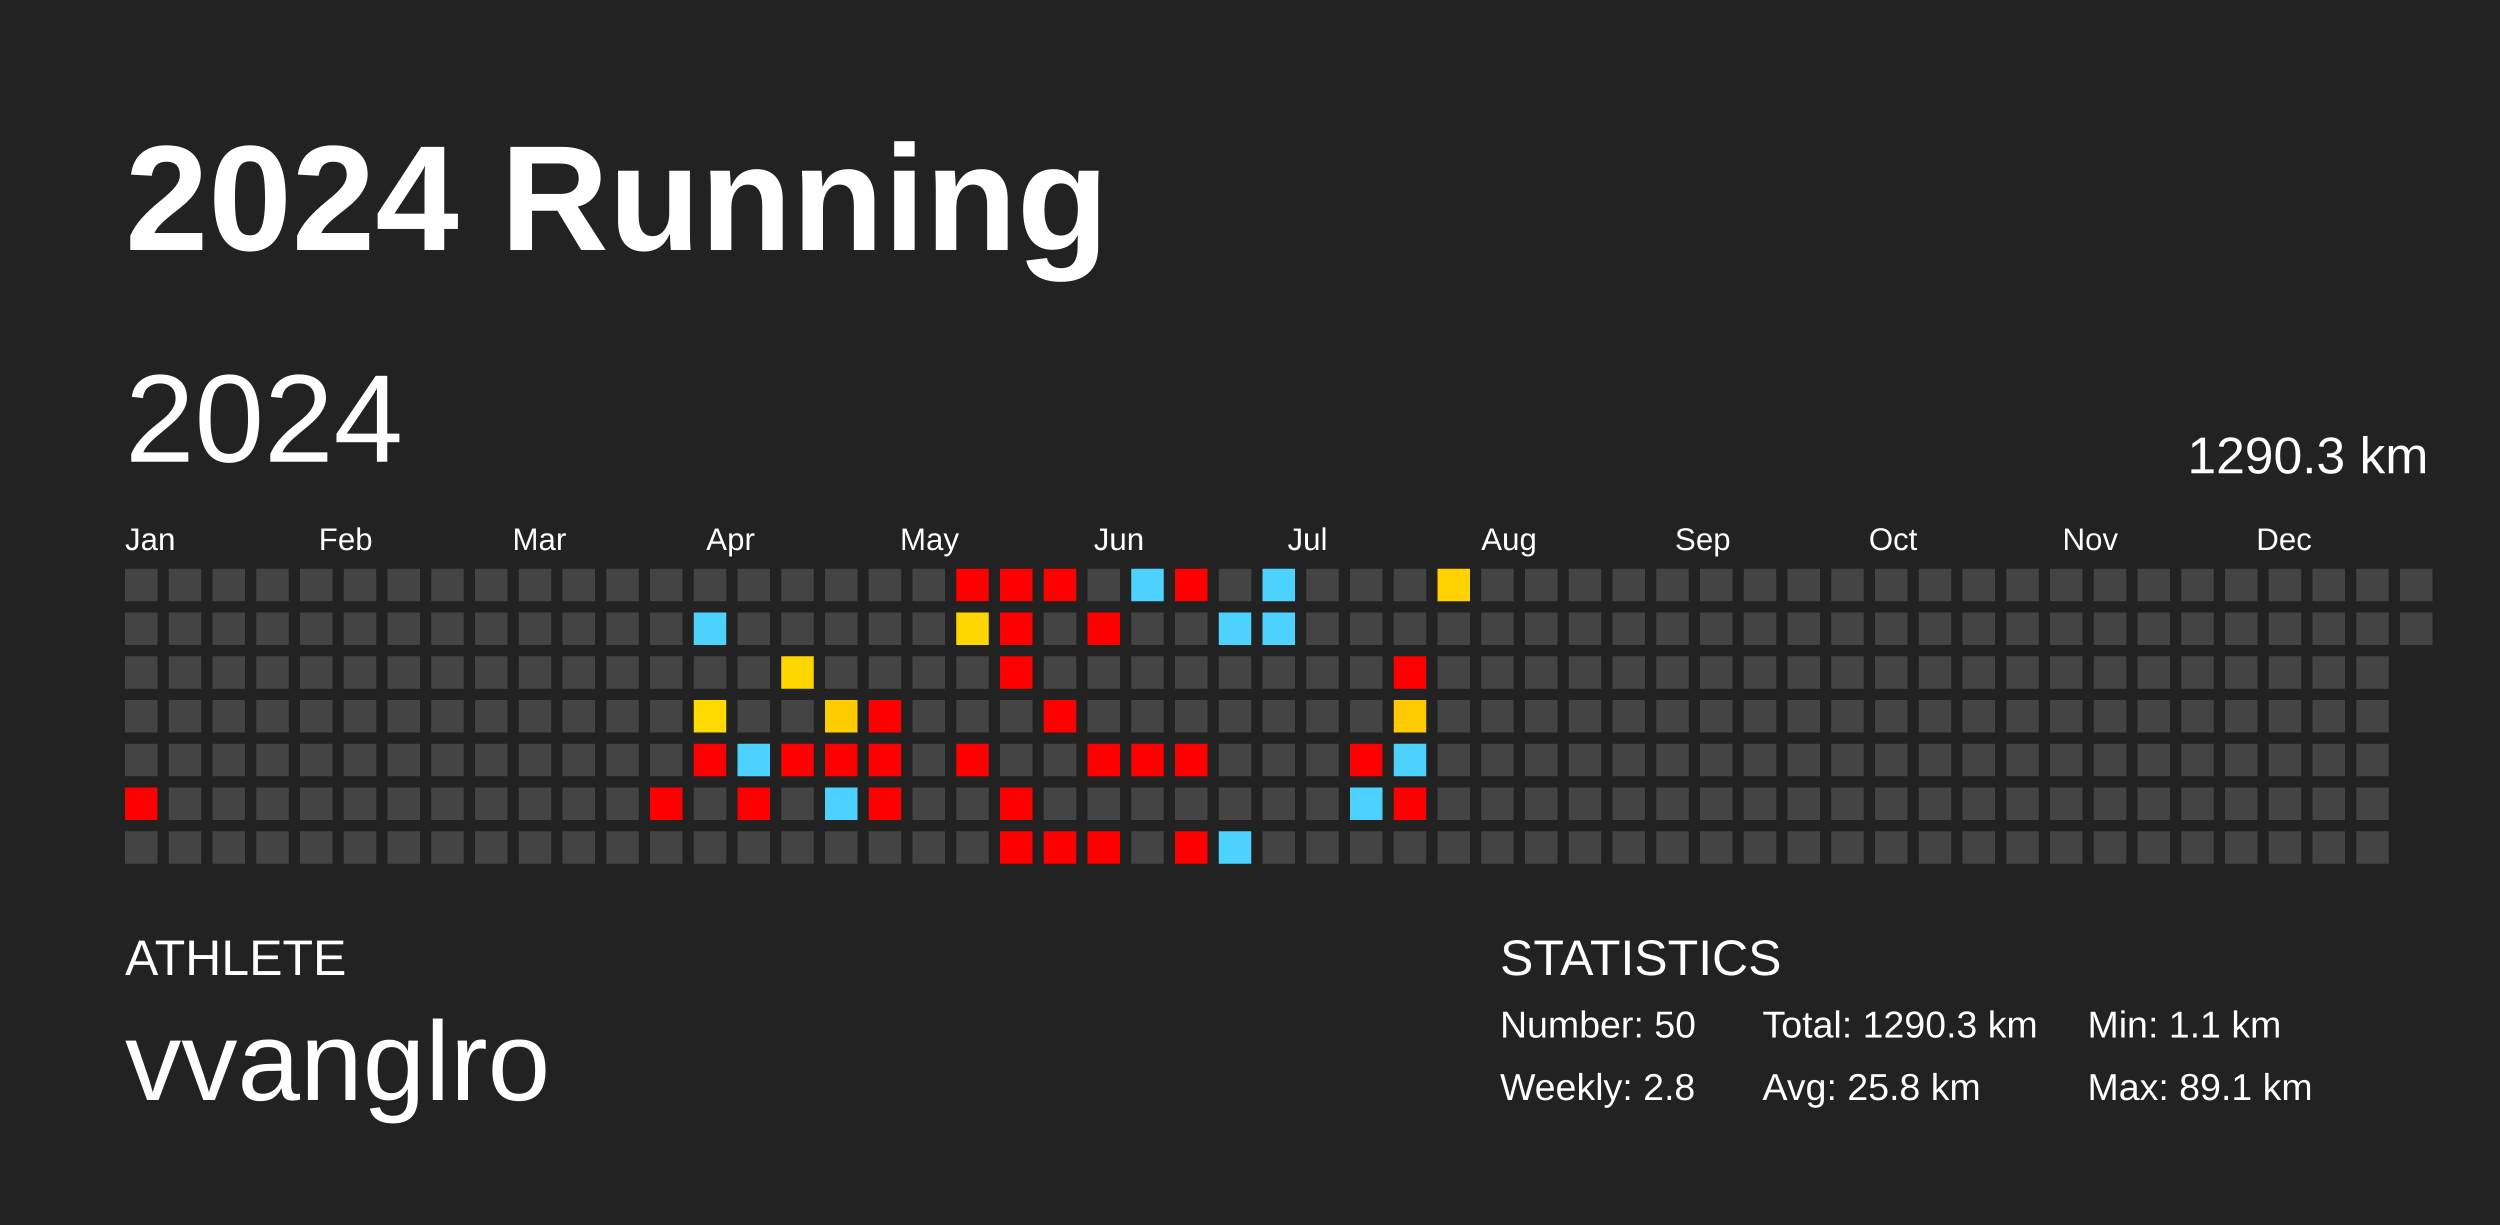
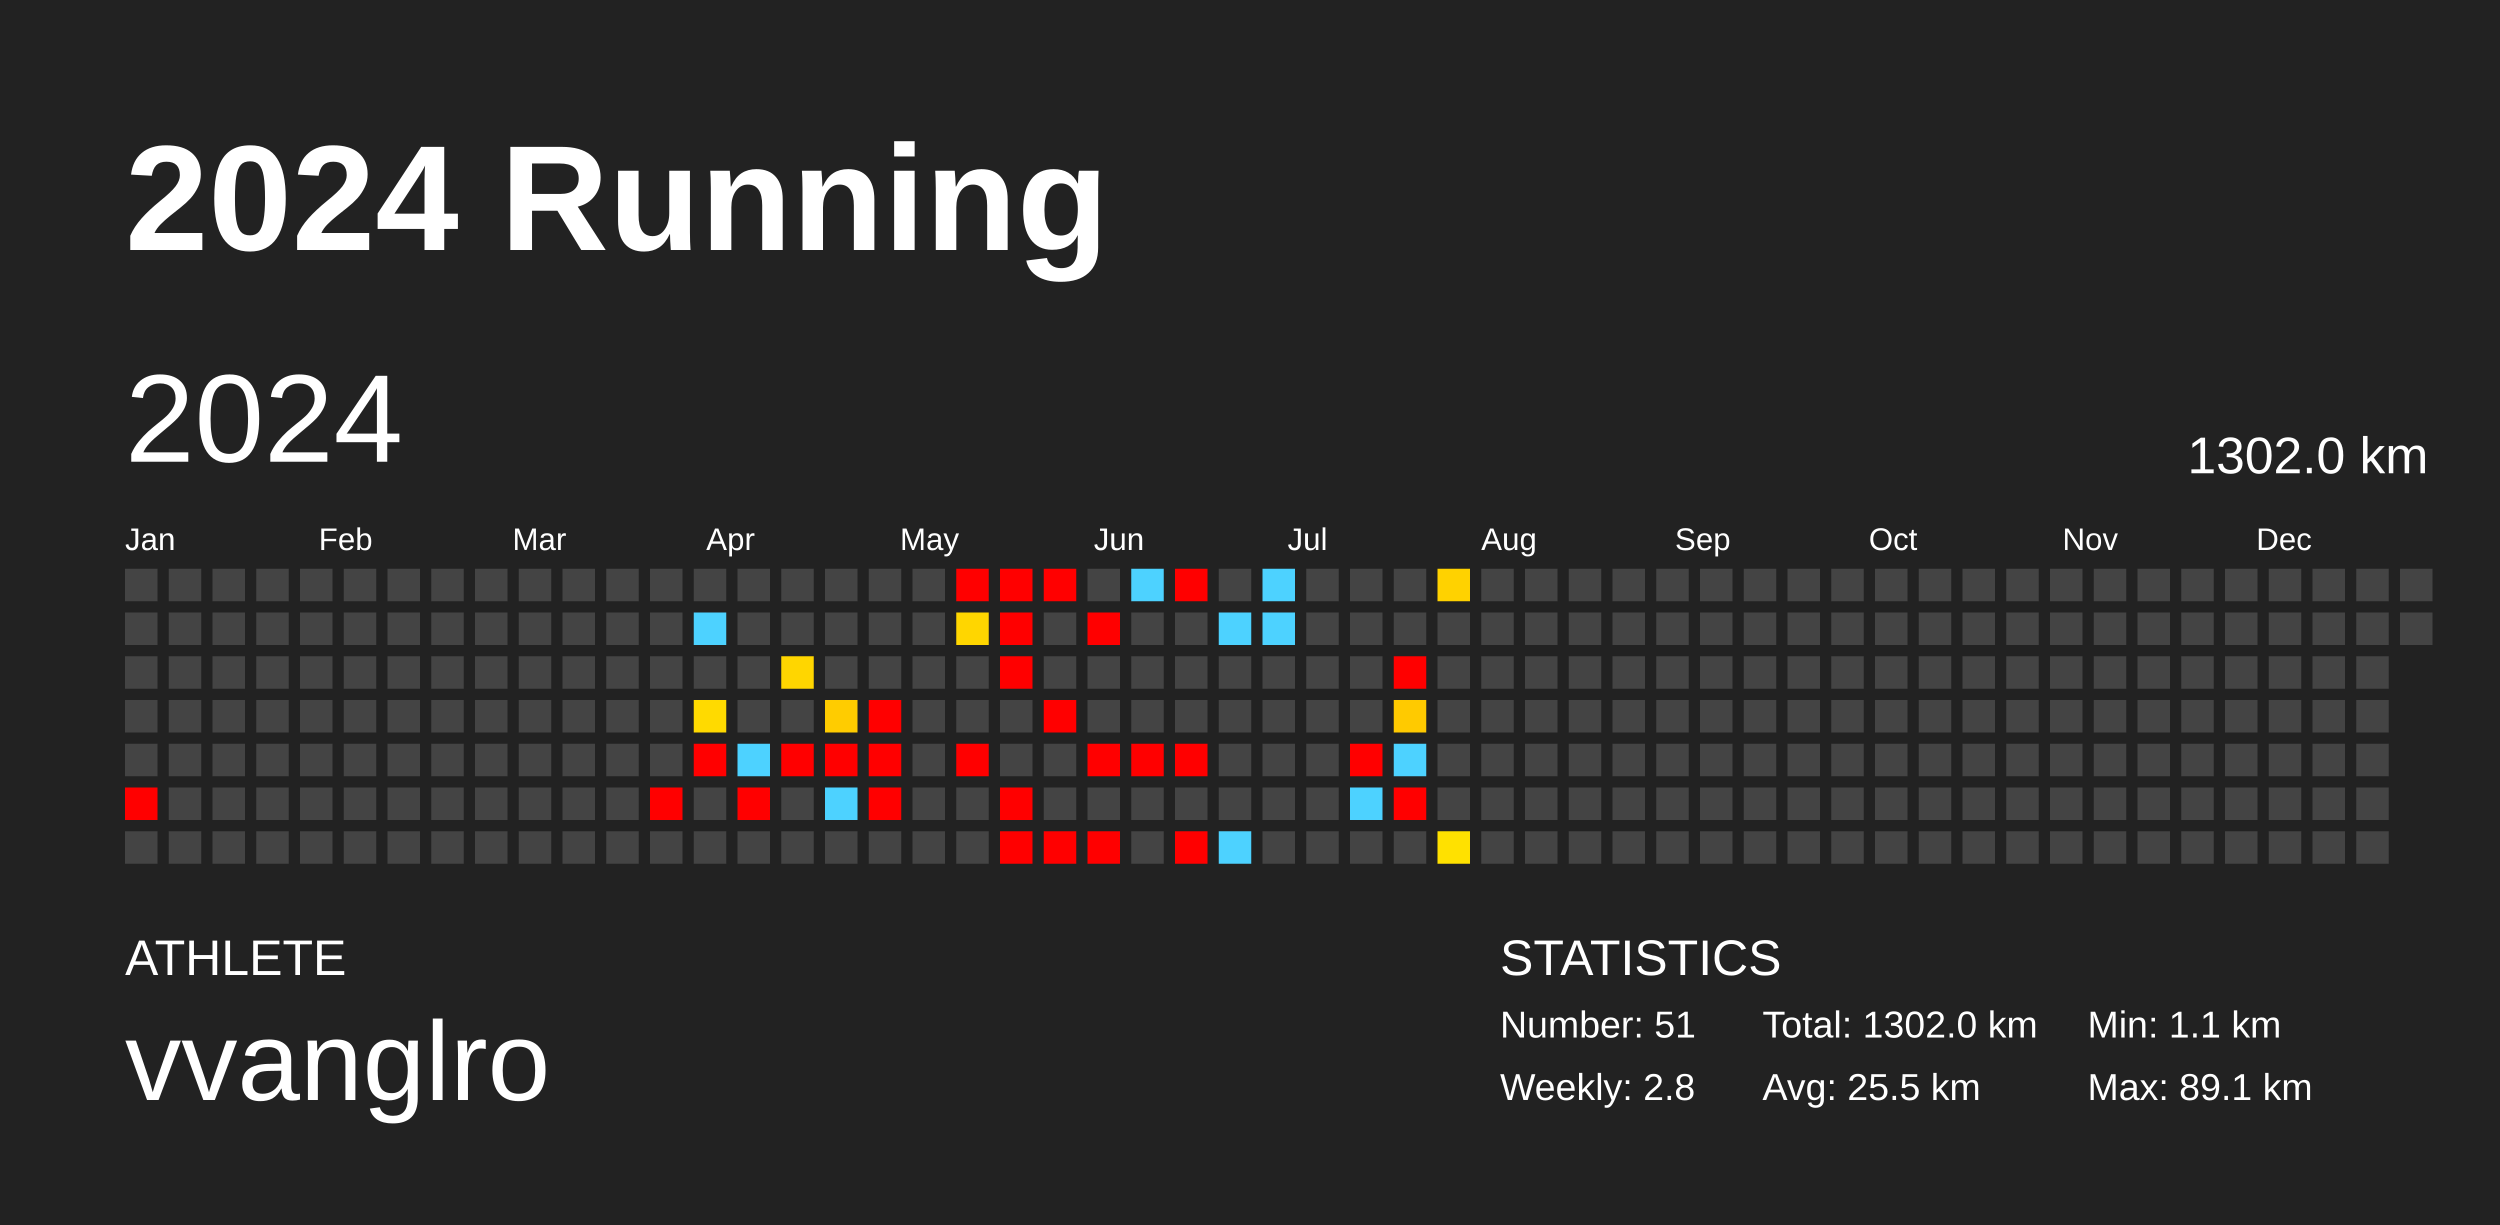
<svg xmlns="http://www.w3.org/2000/svg" baseProfile="full" height="98mm" version="1.1" viewBox="0,0,200,98" width="200mm">
  <defs />
  <rect fill="#222222" height="98" width="200" x="0" y="0" />
  <text fill="#FFFFFF" style="font-size:12px; font-family:Arial; font-weight:bold;" x="10" y="20">2024 Running</text>
  <text fill="#FFFFFF" style="font-size:4px; font-family:Arial" x="10" y="78">ATHLETE</text>
  <text fill="#FFFFFF" style="font-size:9px; font-family:Arial" x="10" y="88">vvanglro</text>
  <text fill="#FFFFFF" style="font-size:4px; font-family:Arial" x="120" y="78">STATISTICS</text>
-   <text fill="#FFFFFF" style="font-size:3px; font-family:Arial" x="120" y="83">Number: 50</text>
+   <text fill="#FFFFFF" style="font-size:3px; font-family:Arial" x="120" y="83">Number: 51</text>
  <text fill="#FFFFFF" style="font-size:3px; font-family:Arial" x="120" y="88">Weekly: 2.8</text>
-   <text fill="#FFFFFF" style="font-size:3px; font-family:Arial" x="141" y="83">Total: 1290.3 km</text>
-   <text fill="#FFFFFF" style="font-size:3px; font-family:Arial" x="141" y="88">Avg: 25.8 km</text>
+   <text fill="#FFFFFF" style="font-size:3px; font-family:Arial" x="141" y="83">Total: 1302.0 km</text>
+   <text fill="#FFFFFF" style="font-size:3px; font-family:Arial" x="141" y="88">Avg: 25.5 km</text>
  <text fill="#FFFFFF" style="font-size:3px; font-family:Arial" x="167" y="83">Min: 1.1 km</text>
  <text fill="#FFFFFF" style="font-size:3px; font-family:Arial" x="167" y="88">Max: 89.1 km</text>
  <text dominant-baseline="hanging" fill="#FFFFFF" style="font-size:10.0px; font-family:Arial;" x="10" y="30">2024</text>
-   <text dominant-baseline="hanging" fill="#FFFFFF" style="font-size:4.125px; font-family:Arial;" x="175" y="35">1290.3 km</text>
+   <text dominant-baseline="hanging" fill="#FFFFFF" style="font-size:4.125px; font-family:Arial;" x="175" y="35">1302.0 km</text>
  <text fill="#FFFFFF" style="font-size:2.5px; font-family:Arial" x="10.0" y="44">Jan</text>
  <text fill="#FFFFFF" style="font-size:2.5px; font-family:Arial" x="25.5" y="44">Feb</text>
  <text fill="#FFFFFF" style="font-size:2.5px; font-family:Arial" x="41.0" y="44">Mar</text>
  <text fill="#FFFFFF" style="font-size:2.5px; font-family:Arial" x="56.5" y="44">Apr</text>
  <text fill="#FFFFFF" style="font-size:2.5px; font-family:Arial" x="72.0" y="44">May</text>
  <text fill="#FFFFFF" style="font-size:2.5px; font-family:Arial" x="87.5" y="44">Jun</text>
  <text fill="#FFFFFF" style="font-size:2.5px; font-family:Arial" x="103.0" y="44">Jul</text>
  <text fill="#FFFFFF" style="font-size:2.5px; font-family:Arial" x="118.5" y="44">Aug</text>
  <text fill="#FFFFFF" style="font-size:2.5px; font-family:Arial" x="134.0" y="44">Sep</text>
  <text fill="#FFFFFF" style="font-size:2.5px; font-family:Arial" x="149.5" y="44">Oct</text>
  <text fill="#FFFFFF" style="font-size:2.5px; font-family:Arial" x="165.0" y="44">Nov</text>
  <text fill="#FFFFFF" style="font-size:2.5px; font-family:Arial" x="180.5" y="44">Dec</text>
  <rect fill="#444444" height="2.6" width="2.6" x="10.0" y="45.5" />
  <rect fill="#444444" height="2.6" width="2.6" x="10.0" y="49.0" />
  <rect fill="#444444" height="2.6" width="2.6" x="10.0" y="52.5" />
  <rect fill="#444444" height="2.6" width="2.6" x="10.0" y="56.0" />
  <rect fill="#444444" height="2.6" width="2.6" x="10.0" y="59.5" />
  <rect fill="red" height="2.6" width="2.6" x="10.0" y="63.0" />
  <rect fill="#444444" height="2.6" width="2.6" x="10.0" y="66.5" />
  <rect fill="#444444" height="2.6" width="2.6" x="13.5" y="45.5" />
  <rect fill="#444444" height="2.6" width="2.6" x="13.5" y="49.0" />
  <rect fill="#444444" height="2.6" width="2.6" x="13.5" y="52.5" />
  <rect fill="#444444" height="2.6" width="2.6" x="13.5" y="56.0" />
  <rect fill="#444444" height="2.6" width="2.6" x="13.5" y="59.5" />
  <rect fill="#444444" height="2.6" width="2.6" x="13.5" y="63.0" />
  <rect fill="#444444" height="2.6" width="2.6" x="13.5" y="66.5" />
  <rect fill="#444444" height="2.6" width="2.6" x="17.0" y="45.5" />
  <rect fill="#444444" height="2.6" width="2.6" x="17.0" y="49.0" />
  <rect fill="#444444" height="2.6" width="2.6" x="17.0" y="52.5" />
  <rect fill="#444444" height="2.6" width="2.6" x="17.0" y="56.0" />
  <rect fill="#444444" height="2.6" width="2.6" x="17.0" y="59.5" />
  <rect fill="#444444" height="2.6" width="2.6" x="17.0" y="63.0" />
  <rect fill="#444444" height="2.6" width="2.6" x="17.0" y="66.5" />
  <rect fill="#444444" height="2.6" width="2.6" x="20.5" y="45.5" />
  <rect fill="#444444" height="2.6" width="2.6" x="20.5" y="49.0" />
  <rect fill="#444444" height="2.6" width="2.6" x="20.5" y="52.5" />
  <rect fill="#444444" height="2.6" width="2.6" x="20.5" y="56.0" />
  <rect fill="#444444" height="2.6" width="2.6" x="20.5" y="59.5" />
  <rect fill="#444444" height="2.6" width="2.6" x="20.5" y="63.0" />
  <rect fill="#444444" height="2.6" width="2.6" x="20.5" y="66.5" />
  <rect fill="#444444" height="2.6" width="2.6" x="24.0" y="45.5" />
  <rect fill="#444444" height="2.6" width="2.6" x="24.0" y="49.0" />
  <rect fill="#444444" height="2.6" width="2.6" x="24.0" y="52.5" />
  <rect fill="#444444" height="2.6" width="2.6" x="24.0" y="56.0" />
  <rect fill="#444444" height="2.6" width="2.6" x="24.0" y="59.5" />
  <rect fill="#444444" height="2.6" width="2.6" x="24.0" y="63.0" />
  <rect fill="#444444" height="2.6" width="2.6" x="24.0" y="66.5" />
  <rect fill="#444444" height="2.6" width="2.6" x="27.5" y="45.5" />
  <rect fill="#444444" height="2.6" width="2.6" x="27.5" y="49.0" />
  <rect fill="#444444" height="2.6" width="2.6" x="27.5" y="52.5" />
  <rect fill="#444444" height="2.6" width="2.6" x="27.5" y="56.0" />
  <rect fill="#444444" height="2.6" width="2.6" x="27.5" y="59.5" />
  <rect fill="#444444" height="2.6" width="2.6" x="27.5" y="63.0" />
  <rect fill="#444444" height="2.6" width="2.6" x="27.5" y="66.5" />
  <rect fill="#444444" height="2.6" width="2.6" x="31.0" y="45.5" />
  <rect fill="#444444" height="2.6" width="2.6" x="31.0" y="49.0" />
  <rect fill="#444444" height="2.6" width="2.6" x="31.0" y="52.5" />
  <rect fill="#444444" height="2.6" width="2.6" x="31.0" y="56.0" />
  <rect fill="#444444" height="2.6" width="2.6" x="31.0" y="59.5" />
  <rect fill="#444444" height="2.6" width="2.6" x="31.0" y="63.0" />
  <rect fill="#444444" height="2.6" width="2.6" x="31.0" y="66.5" />
  <rect fill="#444444" height="2.6" width="2.6" x="34.5" y="45.5" />
  <rect fill="#444444" height="2.6" width="2.6" x="34.5" y="49.0" />
  <rect fill="#444444" height="2.6" width="2.6" x="34.5" y="52.5" />
  <rect fill="#444444" height="2.6" width="2.6" x="34.5" y="56.0" />
  <rect fill="#444444" height="2.6" width="2.6" x="34.5" y="59.5" />
  <rect fill="#444444" height="2.6" width="2.6" x="34.5" y="63.0" />
  <rect fill="#444444" height="2.6" width="2.6" x="34.5" y="66.5" />
  <rect fill="#444444" height="2.6" width="2.6" x="38.0" y="45.5" />
  <rect fill="#444444" height="2.6" width="2.6" x="38.0" y="49.0" />
  <rect fill="#444444" height="2.6" width="2.6" x="38.0" y="52.5" />
  <rect fill="#444444" height="2.6" width="2.6" x="38.0" y="56.0" />
  <rect fill="#444444" height="2.6" width="2.6" x="38.0" y="59.5" />
  <rect fill="#444444" height="2.6" width="2.6" x="38.0" y="63.0" />
  <rect fill="#444444" height="2.6" width="2.6" x="38.0" y="66.5" />
  <rect fill="#444444" height="2.6" width="2.6" x="41.5" y="45.5" />
  <rect fill="#444444" height="2.6" width="2.6" x="41.5" y="49.0" />
  <rect fill="#444444" height="2.6" width="2.6" x="41.5" y="52.5" />
  <rect fill="#444444" height="2.6" width="2.6" x="41.5" y="56.0" />
  <rect fill="#444444" height="2.6" width="2.6" x="41.5" y="59.5" />
  <rect fill="#444444" height="2.6" width="2.6" x="41.5" y="63.0" />
  <rect fill="#444444" height="2.6" width="2.6" x="41.5" y="66.5" />
  <rect fill="#444444" height="2.6" width="2.6" x="45.0" y="45.5" />
  <rect fill="#444444" height="2.6" width="2.6" x="45.0" y="49.0" />
  <rect fill="#444444" height="2.6" width="2.6" x="45.0" y="52.5" />
  <rect fill="#444444" height="2.6" width="2.6" x="45.0" y="56.0" />
  <rect fill="#444444" height="2.6" width="2.6" x="45.0" y="59.5" />
  <rect fill="#444444" height="2.6" width="2.6" x="45.0" y="63.0" />
  <rect fill="#444444" height="2.6" width="2.6" x="45.0" y="66.5" />
  <rect fill="#444444" height="2.6" width="2.6" x="48.5" y="45.5" />
  <rect fill="#444444" height="2.6" width="2.6" x="48.5" y="49.0" />
  <rect fill="#444444" height="2.6" width="2.6" x="48.5" y="52.5" />
  <rect fill="#444444" height="2.6" width="2.6" x="48.5" y="56.0" />
  <rect fill="#444444" height="2.6" width="2.6" x="48.5" y="59.5" />
  <rect fill="#444444" height="2.6" width="2.6" x="48.5" y="63.0" />
  <rect fill="#444444" height="2.6" width="2.6" x="48.5" y="66.5" />
  <rect fill="#444444" height="2.6" width="2.6" x="52.0" y="45.5" />
  <rect fill="#444444" height="2.6" width="2.6" x="52.0" y="49.0" />
  <rect fill="#444444" height="2.6" width="2.6" x="52.0" y="52.5" />
  <rect fill="#444444" height="2.6" width="2.6" x="52.0" y="56.0" />
  <rect fill="#444444" height="2.6" width="2.6" x="52.0" y="59.5" />
  <rect fill="red" height="2.6" width="2.6" x="52.0" y="63.0" />
  <rect fill="#444444" height="2.6" width="2.6" x="52.0" y="66.5" />
  <rect fill="#444444" height="2.6" width="2.6" x="55.5" y="45.5" />
  <rect fill="#4dd2ff" height="2.6" width="2.6" x="55.5" y="49.0" />
  <rect fill="#444444" height="2.6" width="2.6" x="55.5" y="52.5" />
  <rect fill="#ffda00" height="2.6" width="2.6" x="55.5" y="56.0" />
  <rect fill="red" height="2.6" width="2.6" x="55.5" y="59.5" />
  <rect fill="#444444" height="2.6" width="2.6" x="55.5" y="63.0" />
  <rect fill="#444444" height="2.6" width="2.6" x="55.5" y="66.5" />
  <rect fill="#444444" height="2.6" width="2.6" x="59.0" y="45.5" />
  <rect fill="#444444" height="2.6" width="2.6" x="59.0" y="49.0" />
  <rect fill="#444444" height="2.6" width="2.6" x="59.0" y="52.5" />
  <rect fill="#444444" height="2.6" width="2.6" x="59.0" y="56.0" />
  <rect fill="#4dd2ff" height="2.6" width="2.6" x="59.0" y="59.5" />
  <rect fill="red" height="2.6" width="2.6" x="59.0" y="63.0" />
  <rect fill="#444444" height="2.6" width="2.6" x="59.0" y="66.5" />
  <rect fill="#444444" height="2.6" width="2.6" x="62.5" y="45.5" />
  <rect fill="#444444" height="2.6" width="2.6" x="62.5" y="49.0" />
  <rect fill="#ffd600" height="2.6" width="2.6" x="62.5" y="52.5" />
  <rect fill="#444444" height="2.6" width="2.6" x="62.5" y="56.0" />
  <rect fill="red" height="2.6" width="2.6" x="62.5" y="59.5" />
  <rect fill="#444444" height="2.6" width="2.6" x="62.5" y="63.0" />
  <rect fill="#444444" height="2.6" width="2.6" x="62.5" y="66.5" />
  <rect fill="#444444" height="2.6" width="2.6" x="66.0" y="45.5" />
  <rect fill="#444444" height="2.6" width="2.6" x="66.0" y="49.0" />
  <rect fill="#444444" height="2.6" width="2.6" x="66.0" y="52.5" />
  <rect fill="#ffcc00" height="2.6" width="2.6" x="66.0" y="56.0" />
  <rect fill="red" height="2.6" width="2.6" x="66.0" y="59.5" />
  <rect fill="#4dd2ff" height="2.6" width="2.6" x="66.0" y="63.0" />
  <rect fill="#444444" height="2.6" width="2.6" x="66.0" y="66.5" />
  <rect fill="#444444" height="2.6" width="2.6" x="69.5" y="45.5" />
  <rect fill="#444444" height="2.6" width="2.6" x="69.5" y="49.0" />
  <rect fill="#444444" height="2.6" width="2.6" x="69.5" y="52.5" />
  <rect fill="red" height="2.6" width="2.6" x="69.5" y="56.0" />
  <rect fill="red" height="2.6" width="2.6" x="69.5" y="59.5" />
  <rect fill="red" height="2.6" width="2.6" x="69.5" y="63.0" />
  <rect fill="#444444" height="2.6" width="2.6" x="69.5" y="66.5" />
  <rect fill="#444444" height="2.6" width="2.6" x="73.0" y="45.5" />
  <rect fill="#444444" height="2.6" width="2.6" x="73.0" y="49.0" />
  <rect fill="#444444" height="2.6" width="2.6" x="73.0" y="52.5" />
  <rect fill="#444444" height="2.6" width="2.6" x="73.0" y="56.0" />
  <rect fill="#444444" height="2.6" width="2.6" x="73.0" y="59.5" />
  <rect fill="#444444" height="2.6" width="2.6" x="73.0" y="63.0" />
  <rect fill="#444444" height="2.6" width="2.6" x="73.0" y="66.5" />
  <rect fill="red" height="2.6" width="2.6" x="76.5" y="45.5" />
  <rect fill="#ffd600" height="2.6" width="2.6" x="76.5" y="49.0" />
  <rect fill="#444444" height="2.6" width="2.6" x="76.5" y="52.5" />
  <rect fill="#444444" height="2.6" width="2.6" x="76.5" y="56.0" />
  <rect fill="red" height="2.6" width="2.6" x="76.5" y="59.5" />
  <rect fill="#444444" height="2.6" width="2.6" x="76.5" y="63.0" />
  <rect fill="#444444" height="2.6" width="2.6" x="76.5" y="66.5" />
  <rect fill="red" height="2.6" width="2.6" x="80.0" y="45.5" />
  <rect fill="red" height="2.6" width="2.6" x="80.0" y="49.0" />
  <rect fill="red" height="2.6" width="2.6" x="80.0" y="52.5" />
  <rect fill="#444444" height="2.6" width="2.6" x="80.0" y="56.0" />
  <rect fill="#444444" height="2.6" width="2.6" x="80.0" y="59.5" />
  <rect fill="red" height="2.6" width="2.6" x="80.0" y="63.0" />
  <rect fill="red" height="2.6" width="2.6" x="80.0" y="66.5" />
  <rect fill="red" height="2.6" width="2.6" x="83.5" y="45.5" />
  <rect fill="#444444" height="2.6" width="2.6" x="83.5" y="49.0" />
  <rect fill="#444444" height="2.6" width="2.6" x="83.5" y="52.5" />
  <rect fill="red" height="2.6" width="2.6" x="83.5" y="56.0" />
  <rect fill="#444444" height="2.6" width="2.6" x="83.5" y="59.5" />
  <rect fill="#444444" height="2.6" width="2.6" x="83.5" y="63.0" />
  <rect fill="red" height="2.6" width="2.6" x="83.5" y="66.5" />
  <rect fill="#444444" height="2.6" width="2.6" x="87.0" y="45.5" />
  <rect fill="red" height="2.6" width="2.6" x="87.0" y="49.0" />
  <rect fill="#444444" height="2.6" width="2.6" x="87.0" y="52.5" />
  <rect fill="#444444" height="2.6" width="2.6" x="87.0" y="56.0" />
  <rect fill="red" height="2.6" width="2.6" x="87.0" y="59.5" />
  <rect fill="#444444" height="2.6" width="2.6" x="87.0" y="63.0" />
  <rect fill="red" height="2.6" width="2.6" x="87.0" y="66.5" />
  <rect fill="#4dd2ff" height="2.6" width="2.6" x="90.5" y="45.5" />
  <rect fill="#444444" height="2.6" width="2.6" x="90.5" y="49.0" />
  <rect fill="#444444" height="2.6" width="2.6" x="90.5" y="52.5" />
  <rect fill="#444444" height="2.6" width="2.6" x="90.5" y="56.0" />
  <rect fill="red" height="2.6" width="2.6" x="90.5" y="59.5" />
  <rect fill="#444444" height="2.6" width="2.6" x="90.5" y="63.0" />
  <rect fill="#444444" height="2.6" width="2.6" x="90.5" y="66.5" />
  <rect fill="red" height="2.6" width="2.6" x="94.0" y="45.5" />
  <rect fill="#444444" height="2.6" width="2.6" x="94.0" y="49.0" />
  <rect fill="#444444" height="2.6" width="2.6" x="94.0" y="52.5" />
  <rect fill="#444444" height="2.6" width="2.6" x="94.0" y="56.0" />
  <rect fill="red" height="2.6" width="2.6" x="94.0" y="59.5" />
  <rect fill="#444444" height="2.6" width="2.6" x="94.0" y="63.0" />
  <rect fill="red" height="2.6" width="2.6" x="94.0" y="66.5" />
  <rect fill="#444444" height="2.6" width="2.6" x="97.5" y="45.5" />
  <rect fill="#4dd2ff" height="2.6" width="2.6" x="97.5" y="49.0" />
  <rect fill="#444444" height="2.6" width="2.6" x="97.5" y="52.5" />
  <rect fill="#444444" height="2.6" width="2.6" x="97.5" y="56.0" />
  <rect fill="#444444" height="2.6" width="2.6" x="97.5" y="59.5" />
  <rect fill="#444444" height="2.6" width="2.6" x="97.5" y="63.0" />
  <rect fill="#4dd2ff" height="2.6" width="2.6" x="97.5" y="66.5" />
  <rect fill="#4dd2ff" height="2.6" width="2.6" x="101.0" y="45.5" />
  <rect fill="#4dd2ff" height="2.6" width="2.6" x="101.0" y="49.0" />
  <rect fill="#444444" height="2.6" width="2.6" x="101.0" y="52.5" />
  <rect fill="#444444" height="2.6" width="2.6" x="101.0" y="56.0" />
  <rect fill="#444444" height="2.6" width="2.6" x="101.0" y="59.5" />
  <rect fill="#444444" height="2.6" width="2.6" x="101.0" y="63.0" />
  <rect fill="#444444" height="2.6" width="2.6" x="101.0" y="66.5" />
  <rect fill="#444444" height="2.6" width="2.6" x="104.5" y="45.5" />
  <rect fill="#444444" height="2.6" width="2.6" x="104.5" y="49.0" />
  <rect fill="#444444" height="2.6" width="2.6" x="104.5" y="52.5" />
  <rect fill="#444444" height="2.6" width="2.6" x="104.5" y="56.0" />
  <rect fill="#444444" height="2.6" width="2.6" x="104.5" y="59.5" />
  <rect fill="#444444" height="2.6" width="2.6" x="104.5" y="63.0" />
  <rect fill="#444444" height="2.6" width="2.6" x="104.5" y="66.5" />
  <rect fill="#444444" height="2.6" width="2.6" x="108.0" y="45.5" />
  <rect fill="#444444" height="2.6" width="2.6" x="108.0" y="49.0" />
  <rect fill="#444444" height="2.6" width="2.6" x="108.0" y="52.5" />
  <rect fill="#444444" height="2.6" width="2.6" x="108.0" y="56.0" />
  <rect fill="red" height="2.6" width="2.6" x="108.0" y="59.5" />
  <rect fill="#4dd2ff" height="2.6" width="2.6" x="108.0" y="63.0" />
  <rect fill="#444444" height="2.6" width="2.6" x="108.0" y="66.5" />
  <rect fill="#444444" height="2.6" width="2.6" x="111.5" y="45.5" />
  <rect fill="#444444" height="2.6" width="2.6" x="111.5" y="49.0" />
  <rect fill="red" height="2.6" width="2.6" x="111.5" y="52.5" />
  <rect fill="#ffca00" height="2.6" width="2.6" x="111.5" y="56.0" />
  <rect fill="#4dd2ff" height="2.6" width="2.6" x="111.5" y="59.5" />
  <rect fill="red" height="2.6" width="2.6" x="111.5" y="63.0" />
  <rect fill="#444444" height="2.6" width="2.6" x="111.5" y="66.5" />
  <rect fill="#ffd200" height="2.6" width="2.6" x="115.0" y="45.5" />
  <rect fill="#444444" height="2.6" width="2.6" x="115.0" y="49.0" />
  <rect fill="#444444" height="2.6" width="2.6" x="115.0" y="52.5" />
  <rect fill="#444444" height="2.6" width="2.6" x="115.0" y="56.0" />
  <rect fill="#444444" height="2.6" width="2.6" x="115.0" y="59.5" />
  <rect fill="#444444" height="2.6" width="2.6" x="115.0" y="63.0" />
-   <rect fill="#444444" height="2.6" width="2.6" x="115.0" y="66.5" />
+   <rect fill="#ffe100" height="2.6" width="2.6" x="115.0" y="66.5" />
  <rect fill="#444444" height="2.6" width="2.6" x="118.5" y="45.5" />
  <rect fill="#444444" height="2.6" width="2.6" x="118.5" y="49.0" />
  <rect fill="#444444" height="2.6" width="2.6" x="118.5" y="52.5" />
  <rect fill="#444444" height="2.6" width="2.6" x="118.5" y="56.0" />
  <rect fill="#444444" height="2.6" width="2.6" x="118.5" y="59.5" />
  <rect fill="#444444" height="2.6" width="2.6" x="118.5" y="63.0" />
  <rect fill="#444444" height="2.6" width="2.6" x="118.5" y="66.5" />
  <rect fill="#444444" height="2.6" width="2.6" x="122.0" y="45.5" />
  <rect fill="#444444" height="2.6" width="2.6" x="122.0" y="49.0" />
  <rect fill="#444444" height="2.6" width="2.6" x="122.0" y="52.5" />
  <rect fill="#444444" height="2.6" width="2.6" x="122.0" y="56.0" />
  <rect fill="#444444" height="2.6" width="2.6" x="122.0" y="59.5" />
  <rect fill="#444444" height="2.6" width="2.6" x="122.0" y="63.0" />
  <rect fill="#444444" height="2.6" width="2.6" x="122.0" y="66.5" />
  <rect fill="#444444" height="2.6" width="2.6" x="125.5" y="45.5" />
  <rect fill="#444444" height="2.6" width="2.6" x="125.5" y="49.0" />
  <rect fill="#444444" height="2.6" width="2.6" x="125.5" y="52.5" />
  <rect fill="#444444" height="2.6" width="2.6" x="125.5" y="56.0" />
  <rect fill="#444444" height="2.6" width="2.6" x="125.5" y="59.5" />
  <rect fill="#444444" height="2.6" width="2.6" x="125.5" y="63.0" />
  <rect fill="#444444" height="2.6" width="2.6" x="125.5" y="66.5" />
  <rect fill="#444444" height="2.6" width="2.6" x="129.0" y="45.5" />
  <rect fill="#444444" height="2.6" width="2.6" x="129.0" y="49.0" />
  <rect fill="#444444" height="2.6" width="2.6" x="129.0" y="52.5" />
  <rect fill="#444444" height="2.6" width="2.6" x="129.0" y="56.0" />
  <rect fill="#444444" height="2.6" width="2.6" x="129.0" y="59.5" />
  <rect fill="#444444" height="2.6" width="2.6" x="129.0" y="63.0" />
  <rect fill="#444444" height="2.6" width="2.6" x="129.0" y="66.5" />
  <rect fill="#444444" height="2.6" width="2.6" x="132.5" y="45.5" />
  <rect fill="#444444" height="2.6" width="2.6" x="132.5" y="49.0" />
  <rect fill="#444444" height="2.6" width="2.6" x="132.5" y="52.5" />
  <rect fill="#444444" height="2.6" width="2.6" x="132.5" y="56.0" />
  <rect fill="#444444" height="2.6" width="2.6" x="132.5" y="59.5" />
  <rect fill="#444444" height="2.6" width="2.6" x="132.5" y="63.0" />
  <rect fill="#444444" height="2.6" width="2.6" x="132.5" y="66.5" />
  <rect fill="#444444" height="2.6" width="2.6" x="136.0" y="45.5" />
  <rect fill="#444444" height="2.6" width="2.6" x="136.0" y="49.0" />
  <rect fill="#444444" height="2.6" width="2.6" x="136.0" y="52.5" />
  <rect fill="#444444" height="2.6" width="2.6" x="136.0" y="56.0" />
  <rect fill="#444444" height="2.6" width="2.6" x="136.0" y="59.5" />
  <rect fill="#444444" height="2.6" width="2.6" x="136.0" y="63.0" />
  <rect fill="#444444" height="2.6" width="2.6" x="136.0" y="66.5" />
  <rect fill="#444444" height="2.6" width="2.6" x="139.5" y="45.5" />
  <rect fill="#444444" height="2.6" width="2.6" x="139.5" y="49.0" />
  <rect fill="#444444" height="2.6" width="2.6" x="139.5" y="52.5" />
  <rect fill="#444444" height="2.6" width="2.6" x="139.5" y="56.0" />
  <rect fill="#444444" height="2.6" width="2.6" x="139.5" y="59.5" />
  <rect fill="#444444" height="2.6" width="2.6" x="139.5" y="63.0" />
  <rect fill="#444444" height="2.6" width="2.6" x="139.5" y="66.5" />
  <rect fill="#444444" height="2.6" width="2.6" x="143.0" y="45.5" />
  <rect fill="#444444" height="2.6" width="2.6" x="143.0" y="49.0" />
  <rect fill="#444444" height="2.6" width="2.6" x="143.0" y="52.5" />
  <rect fill="#444444" height="2.6" width="2.6" x="143.0" y="56.0" />
  <rect fill="#444444" height="2.6" width="2.6" x="143.0" y="59.5" />
  <rect fill="#444444" height="2.6" width="2.6" x="143.0" y="63.0" />
  <rect fill="#444444" height="2.6" width="2.6" x="143.0" y="66.5" />
  <rect fill="#444444" height="2.6" width="2.6" x="146.5" y="45.5" />
  <rect fill="#444444" height="2.6" width="2.6" x="146.5" y="49.0" />
  <rect fill="#444444" height="2.6" width="2.6" x="146.5" y="52.5" />
  <rect fill="#444444" height="2.6" width="2.6" x="146.5" y="56.0" />
  <rect fill="#444444" height="2.6" width="2.6" x="146.5" y="59.5" />
  <rect fill="#444444" height="2.6" width="2.6" x="146.5" y="63.0" />
  <rect fill="#444444" height="2.6" width="2.6" x="146.5" y="66.5" />
  <rect fill="#444444" height="2.6" width="2.6" x="150.0" y="45.5" />
  <rect fill="#444444" height="2.6" width="2.6" x="150.0" y="49.0" />
  <rect fill="#444444" height="2.6" width="2.6" x="150.0" y="52.5" />
  <rect fill="#444444" height="2.6" width="2.6" x="150.0" y="56.0" />
  <rect fill="#444444" height="2.6" width="2.6" x="150.0" y="59.5" />
  <rect fill="#444444" height="2.6" width="2.6" x="150.0" y="63.0" />
  <rect fill="#444444" height="2.6" width="2.6" x="150.0" y="66.5" />
  <rect fill="#444444" height="2.6" width="2.6" x="153.5" y="45.5" />
  <rect fill="#444444" height="2.6" width="2.6" x="153.5" y="49.0" />
  <rect fill="#444444" height="2.6" width="2.6" x="153.5" y="52.5" />
  <rect fill="#444444" height="2.6" width="2.6" x="153.5" y="56.0" />
  <rect fill="#444444" height="2.6" width="2.6" x="153.5" y="59.5" />
  <rect fill="#444444" height="2.6" width="2.6" x="153.5" y="63.0" />
  <rect fill="#444444" height="2.6" width="2.6" x="153.5" y="66.5" />
  <rect fill="#444444" height="2.6" width="2.6" x="157.0" y="45.5" />
  <rect fill="#444444" height="2.6" width="2.6" x="157.0" y="49.0" />
  <rect fill="#444444" height="2.6" width="2.6" x="157.0" y="52.5" />
  <rect fill="#444444" height="2.6" width="2.6" x="157.0" y="56.0" />
  <rect fill="#444444" height="2.6" width="2.6" x="157.0" y="59.5" />
  <rect fill="#444444" height="2.6" width="2.6" x="157.0" y="63.0" />
  <rect fill="#444444" height="2.6" width="2.6" x="157.0" y="66.5" />
  <rect fill="#444444" height="2.6" width="2.6" x="160.5" y="45.5" />
  <rect fill="#444444" height="2.6" width="2.6" x="160.5" y="49.0" />
  <rect fill="#444444" height="2.6" width="2.6" x="160.5" y="52.5" />
  <rect fill="#444444" height="2.6" width="2.6" x="160.5" y="56.0" />
  <rect fill="#444444" height="2.6" width="2.6" x="160.5" y="59.5" />
  <rect fill="#444444" height="2.6" width="2.6" x="160.5" y="63.0" />
  <rect fill="#444444" height="2.6" width="2.6" x="160.5" y="66.5" />
  <rect fill="#444444" height="2.6" width="2.6" x="164.0" y="45.5" />
  <rect fill="#444444" height="2.6" width="2.6" x="164.0" y="49.0" />
  <rect fill="#444444" height="2.6" width="2.6" x="164.0" y="52.5" />
  <rect fill="#444444" height="2.6" width="2.6" x="164.0" y="56.0" />
  <rect fill="#444444" height="2.6" width="2.6" x="164.0" y="59.5" />
  <rect fill="#444444" height="2.6" width="2.6" x="164.0" y="63.0" />
  <rect fill="#444444" height="2.6" width="2.6" x="164.0" y="66.5" />
  <rect fill="#444444" height="2.6" width="2.6" x="167.5" y="45.5" />
  <rect fill="#444444" height="2.6" width="2.6" x="167.5" y="49.0" />
  <rect fill="#444444" height="2.6" width="2.6" x="167.5" y="52.5" />
  <rect fill="#444444" height="2.6" width="2.6" x="167.5" y="56.0" />
  <rect fill="#444444" height="2.6" width="2.6" x="167.5" y="59.5" />
  <rect fill="#444444" height="2.6" width="2.6" x="167.5" y="63.0" />
  <rect fill="#444444" height="2.6" width="2.6" x="167.5" y="66.5" />
  <rect fill="#444444" height="2.6" width="2.6" x="171.0" y="45.5" />
  <rect fill="#444444" height="2.6" width="2.6" x="171.0" y="49.0" />
  <rect fill="#444444" height="2.6" width="2.6" x="171.0" y="52.5" />
  <rect fill="#444444" height="2.6" width="2.6" x="171.0" y="56.0" />
  <rect fill="#444444" height="2.6" width="2.6" x="171.0" y="59.5" />
  <rect fill="#444444" height="2.6" width="2.6" x="171.0" y="63.0" />
  <rect fill="#444444" height="2.6" width="2.6" x="171.0" y="66.5" />
  <rect fill="#444444" height="2.6" width="2.6" x="174.5" y="45.5" />
  <rect fill="#444444" height="2.6" width="2.6" x="174.5" y="49.0" />
  <rect fill="#444444" height="2.6" width="2.6" x="174.5" y="52.5" />
  <rect fill="#444444" height="2.6" width="2.6" x="174.5" y="56.0" />
  <rect fill="#444444" height="2.6" width="2.6" x="174.5" y="59.5" />
  <rect fill="#444444" height="2.6" width="2.6" x="174.5" y="63.0" />
  <rect fill="#444444" height="2.6" width="2.6" x="174.5" y="66.5" />
  <rect fill="#444444" height="2.6" width="2.6" x="178.0" y="45.5" />
  <rect fill="#444444" height="2.6" width="2.6" x="178.0" y="49.0" />
  <rect fill="#444444" height="2.6" width="2.6" x="178.0" y="52.5" />
  <rect fill="#444444" height="2.6" width="2.6" x="178.0" y="56.0" />
  <rect fill="#444444" height="2.6" width="2.6" x="178.0" y="59.5" />
  <rect fill="#444444" height="2.6" width="2.6" x="178.0" y="63.0" />
  <rect fill="#444444" height="2.6" width="2.6" x="178.0" y="66.5" />
  <rect fill="#444444" height="2.6" width="2.6" x="181.5" y="45.5" />
  <rect fill="#444444" height="2.6" width="2.6" x="181.5" y="49.0" />
  <rect fill="#444444" height="2.6" width="2.6" x="181.5" y="52.5" />
  <rect fill="#444444" height="2.6" width="2.6" x="181.5" y="56.0" />
  <rect fill="#444444" height="2.6" width="2.6" x="181.5" y="59.5" />
  <rect fill="#444444" height="2.6" width="2.6" x="181.5" y="63.0" />
  <rect fill="#444444" height="2.6" width="2.6" x="181.5" y="66.5" />
  <rect fill="#444444" height="2.6" width="2.6" x="185.0" y="45.5" />
  <rect fill="#444444" height="2.6" width="2.6" x="185.0" y="49.0" />
  <rect fill="#444444" height="2.6" width="2.6" x="185.0" y="52.5" />
  <rect fill="#444444" height="2.6" width="2.6" x="185.0" y="56.0" />
  <rect fill="#444444" height="2.6" width="2.6" x="185.0" y="59.5" />
  <rect fill="#444444" height="2.6" width="2.6" x="185.0" y="63.0" />
  <rect fill="#444444" height="2.6" width="2.6" x="185.0" y="66.5" />
  <rect fill="#444444" height="2.6" width="2.6" x="188.5" y="45.5" />
  <rect fill="#444444" height="2.6" width="2.6" x="188.5" y="49.0" />
  <rect fill="#444444" height="2.6" width="2.6" x="188.5" y="52.5" />
  <rect fill="#444444" height="2.6" width="2.6" x="188.5" y="56.0" />
  <rect fill="#444444" height="2.6" width="2.6" x="188.5" y="59.5" />
  <rect fill="#444444" height="2.6" width="2.6" x="188.5" y="63.0" />
  <rect fill="#444444" height="2.6" width="2.6" x="188.5" y="66.5" />
  <rect fill="#444444" height="2.6" width="2.6" x="192.0" y="45.5" />
  <rect fill="#444444" height="2.6" width="2.6" x="192.0" y="49.0" />
</svg>
